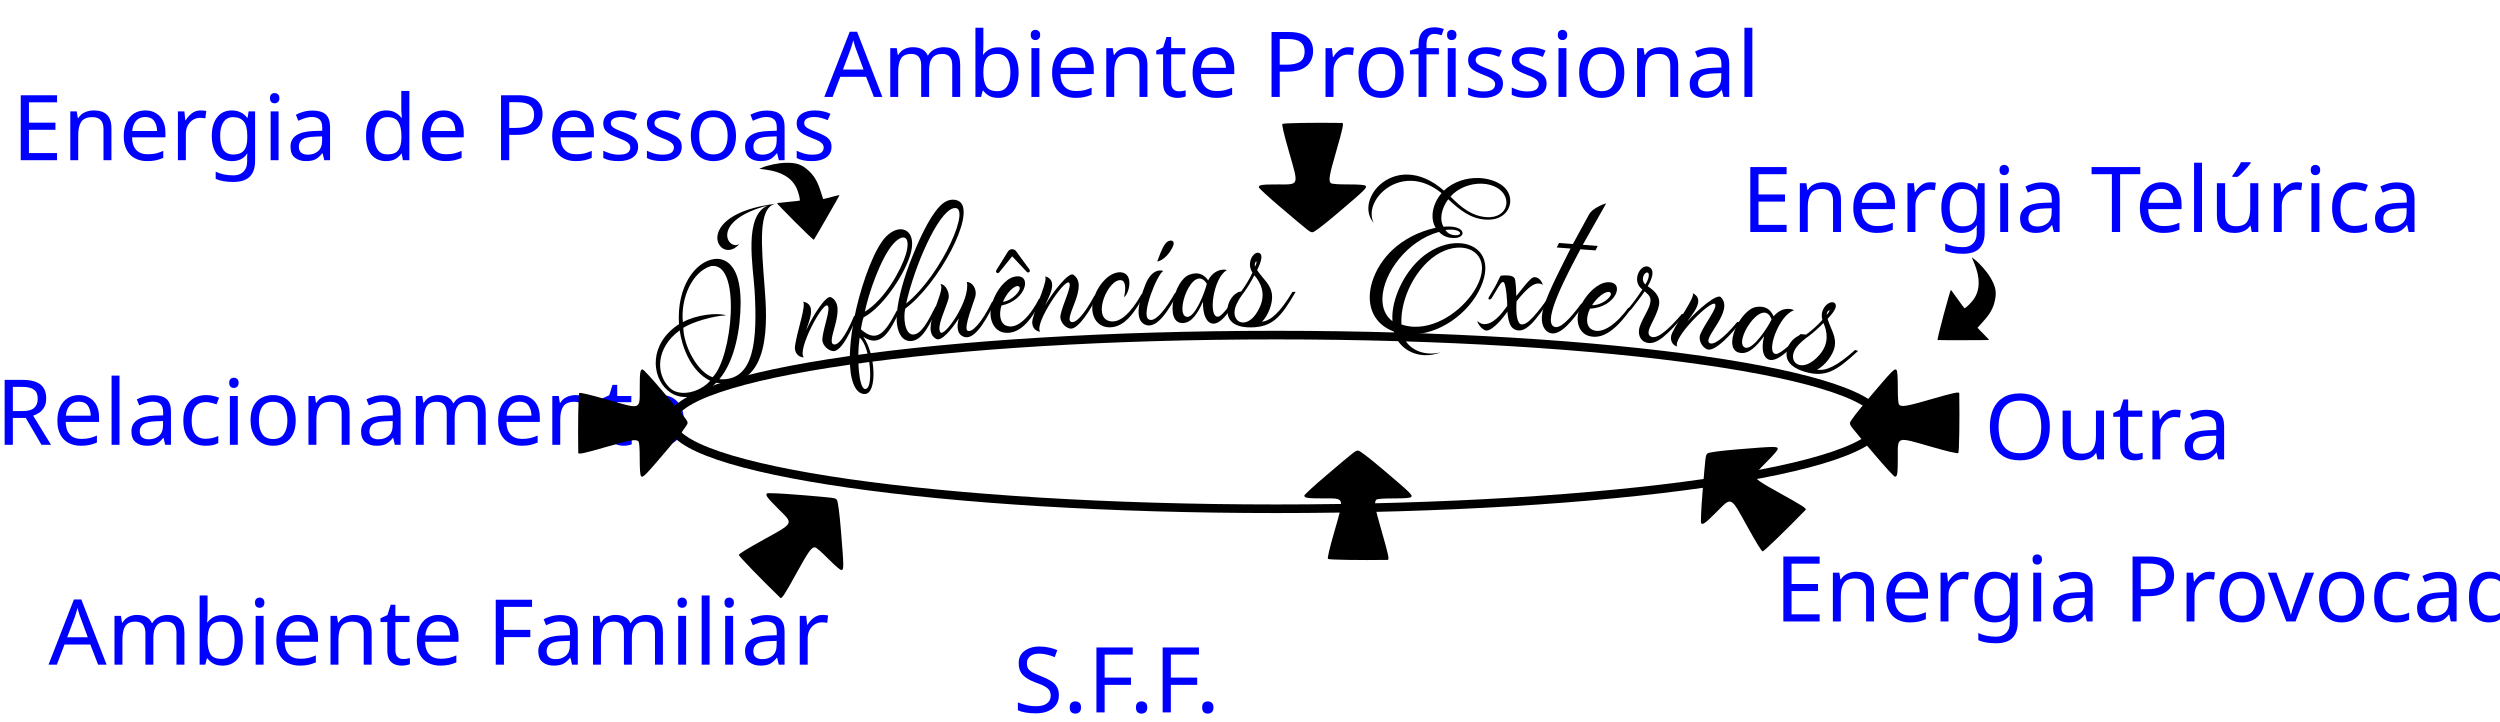
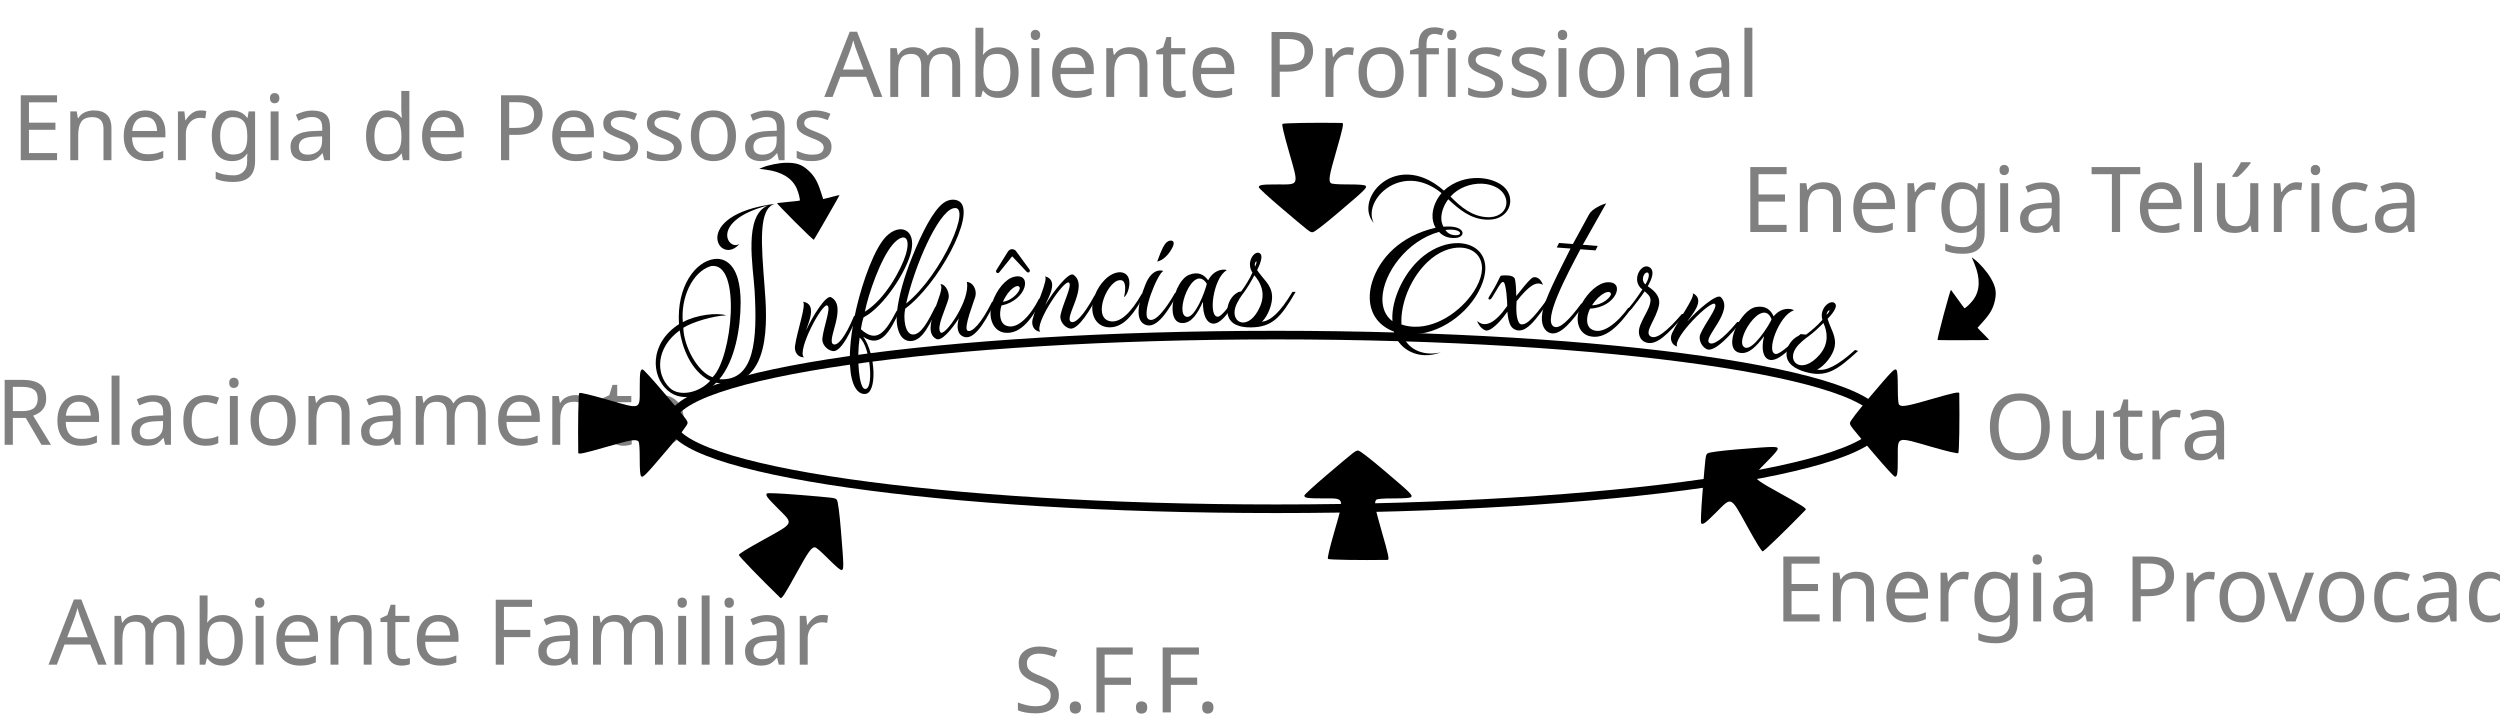
<svg xmlns="http://www.w3.org/2000/svg" width="1098.134" height="316.829" viewBox="0 0 290.548 83.828" version="1.1" id="svg8">
  <defs id="defs2" />
  <g id="layer1" transform="translate(-1.135879,-150.8577)">
-     <text xml:space="preserve" style="font-style:normal;font-weight:normal;font-size:10.583px;line-height:1.25;font-family:sans-serif;letter-spacing:0px;word-spacing:0px;fill:#0000ff;fill-opacity:1;stroke:none;stroke-width:0.265" x="203.525" y="177.82" id="telurica">
-       <tspan x="203.525" y="177.82" style="font-style:normal;font-variant:normal;font-weight:normal;font-stretch:normal;font-family:Madelican;-inkscape-font-specification:Madelican;fill:#0000ff;stroke-width:0.265" id="tspan43">Energia Telúrica</tspan>
+     <text xml:space="preserve" style="font-style:normal;font-weight:normal;font-size:10.583px;line-height:1.25;font-family:sans-serif;letter-spacing:0px;word-spacing:0px;fill:#808080;fill-opacity:1;stroke:none;stroke-width:0.265;" x="203.525" y="177.82" id="telurica">
+       <tspan x="203.525" y="177.82" style="font-style:normal;font-variant:normal;font-weight:normal;font-stretch:normal;font-family:Madelican;-inkscape-font-specification:Madelican;fill:#808080;stroke-width:0.265;" id="tspan43">Energia Telúrica</tspan>
    </text>
-     <text xml:space="preserve" style="font-style:normal;font-weight:normal;font-size:14.817px;line-height:1.25;font-family:sans-serif;letter-spacing:0px;word-spacing:0px;fill:#0000ff;fill-opacity:1;stroke:none;stroke-width:0.37" x="2.516" y="169.473" id="pessoas">
-       <tspan x="2.516" y="169.473" style="font-style:normal;font-variant:normal;font-weight:normal;font-stretch:normal;font-size:10.583px;font-family:Madelican;-inkscape-font-specification:Madelican;fill:#0000ff;stroke-width:0.37" id="tspan425">Energia de Pessoas</tspan>
+     <text xml:space="preserve" style="font-style:normal;font-weight:normal;font-size:14.817px;line-height:1.25;font-family:sans-serif;letter-spacing:0px;word-spacing:0px;fill:#808080;fill-opacity:1;stroke:none;stroke-width:0.37;" x="2.516" y="169.473" id="pessoas">
+       <tspan x="2.516" y="169.473" style="font-style:normal;font-variant:normal;font-weight:normal;font-stretch:normal;font-size:10.583px;font-family:Madelican;-inkscape-font-specification:Madelican;fill:#808080;stroke-width:0.37;" id="tspan425">Energia de Pessoas</tspan>
    </text>
-     <text id="profissional" y="162.127" x="96.935" style="font-style:normal;font-weight:normal;font-size:14.817px;line-height:1.25;font-family:sans-serif;letter-spacing:0px;word-spacing:0px;fill:#0000ff;fill-opacity:1;stroke:none;stroke-width:0.37" xml:space="preserve">
-       <tspan id="tspan573" style="font-style:normal;font-variant:normal;font-weight:normal;font-stretch:normal;font-size:10.583px;font-family:Madelican;-inkscape-font-specification:Madelican;fill:#0000ff;stroke-width:0.37" y="162.127" x="96.935">Ambiente Profissional</tspan>
+     <text id="profissional" y="162.127" x="96.935" style="font-style:normal;font-weight:normal;font-size:14.817px;line-height:1.25;font-family:sans-serif;letter-spacing:0px;word-spacing:0px;fill:#808080;fill-opacity:1;stroke:none;stroke-width:0.37;" xml:space="preserve">
+       <tspan id="tspan573" style="font-style:normal;font-variant:normal;font-weight:normal;font-stretch:normal;font-size:10.583px;font-family:Madelican;-inkscape-font-specification:Madelican;fill:#808080;stroke-width:0.37;" y="162.127" x="96.935">Ambiente Profissional</tspan>
    </text>
-     <text xml:space="preserve" style="font-style:normal;font-weight:normal;font-size:14.817px;line-height:1.25;font-family:sans-serif;letter-spacing:0px;word-spacing:0px;fill:#0000ff;fill-opacity:1;stroke:none;stroke-width:0.37" x="6.775" y="228.106" id="familiar">
-       <tspan x="6.775" y="228.106" style="font-style:normal;font-variant:normal;font-weight:normal;font-stretch:normal;font-size:10.583px;font-family:Madelican;-inkscape-font-specification:Madelican;fill:#0000ff;stroke-width:0.37" id="tspan625">Ambiente Familiar</tspan>
+     <text xml:space="preserve" style="font-style:normal;font-weight:normal;font-size:14.817px;line-height:1.25;font-family:sans-serif;letter-spacing:0px;word-spacing:0px;fill:#808080;fill-opacity:1;stroke:none;stroke-width:0.37;" x="6.775" y="228.106" id="familiar">
+       <tspan x="6.775" y="228.106" style="font-style:normal;font-variant:normal;font-weight:normal;font-stretch:normal;font-size:10.583px;font-family:Madelican;-inkscape-font-specification:Madelican;fill:#808080;stroke-width:0.37;" id="tspan625">Ambiente Familiar</tspan>
    </text>
-     <text id="sff" y="233.652" x="118.888" style="font-style:normal;font-weight:normal;font-size:14.817px;line-height:1.25;font-family:sans-serif;letter-spacing:0px;word-spacing:0px;fill:#0000ff;fill-opacity:1;stroke:none;stroke-width:0.37" xml:space="preserve">
-       <tspan id="tspan698" style="font-style:normal;font-variant:normal;font-weight:normal;font-stretch:normal;font-size:10.583px;font-family:Madelican;-inkscape-font-specification:Madelican;fill:#0000ff;stroke-width:0.37" y="233.652" x="118.888">S.F.F.</tspan>
+     <text id="sff" y="233.652" x="118.888" style="font-style:normal;font-weight:normal;font-size:14.817px;line-height:1.25;font-family:sans-serif;letter-spacing:0px;word-spacing:0px;fill:#808080;fill-opacity:1;stroke:none;stroke-width:0.37;" xml:space="preserve">
+       <tspan id="tspan698" style="font-style:normal;font-variant:normal;font-weight:normal;font-stretch:normal;font-size:10.583px;font-family:Madelican;-inkscape-font-specification:Madelican;fill:#808080;stroke-width:0.37;" y="233.652" x="118.888">S.F.F.</tspan>
    </text>
-     <text xml:space="preserve" style="font-style:normal;font-weight:normal;font-size:14.817px;line-height:1.25;font-family:sans-serif;letter-spacing:0px;word-spacing:0px;fill:#0000ff;fill-opacity:1;stroke:none;stroke-width:0.37" x="231.757" y="204.25" id="outra_externa">
-       <tspan x="231.757" y="204.25" style="font-style:normal;font-variant:normal;font-weight:normal;font-stretch:normal;font-size:10.583px;font-family:Madelican;-inkscape-font-specification:Madelican;fill:#0000ff;stroke-width:0.37" id="tspan723">Outra</tspan>
-       <tspan x="231.757" y="224.044" style="font-style:normal;font-variant:normal;font-weight:normal;font-stretch:normal;font-size:10.583px;font-family:Madelican;-inkscape-font-specification:Madelican;fill:#0000ff;stroke-width:0.37" id="tspan725" />
+     <text xml:space="preserve" style="font-style:normal;font-weight:normal;font-size:14.817px;line-height:1.25;font-family:sans-serif;letter-spacing:0px;word-spacing:0px;fill:#808080;fill-opacity:1;stroke:none;stroke-width:0.37;" x="231.757" y="204.25" id="outra_externa">
+       <tspan x="231.757" y="204.25" style="font-style:normal;font-variant:normal;font-weight:normal;font-stretch:normal;font-size:10.583px;font-family:Madelican;-inkscape-font-specification:Madelican;fill:#808080;stroke-width:0.37;" id="tspan723">Outra</tspan>
+       <tspan x="231.757" y="224.044" style="font-style:normal;font-variant:normal;font-weight:normal;font-stretch:normal;font-size:10.583px;font-family:Madelican;-inkscape-font-specification:Madelican;fill:#808080;stroke-width:0.37;" id="tspan725" />
    </text>
-     <text xml:space="preserve" style="font-style:normal;font-weight:normal;font-size:14.817px;line-height:1.25;font-family:sans-serif;letter-spacing:0px;word-spacing:0px;fill:#0000ff;fill-opacity:1;stroke:none;stroke-width:0.37" x="0.644" y="202.556" id="relacionamento">
-       <tspan x="0.644" y="202.556" style="font-style:normal;font-variant:normal;font-weight:normal;font-stretch:normal;font-size:10.583px;font-family:Madelican;-inkscape-font-specification:Madelican;fill:#0000ff;stroke-width:0.37" id="tspan733">Relacionamento</tspan>
-       <tspan x="0.644" y="222.35" style="font-style:normal;font-variant:normal;font-weight:normal;font-stretch:normal;font-size:10.583px;font-family:Madelican;-inkscape-font-specification:Madelican;fill:#0000ff;stroke-width:0.37" id="tspan735" />
+     <text xml:space="preserve" style="font-style:normal;font-weight:normal;font-size:14.817px;line-height:1.25;font-family:sans-serif;letter-spacing:0px;word-spacing:0px;fill:#808080;fill-opacity:1;stroke:none;stroke-width:0.37;" x="0.644" y="202.556" id="relacionamento">
+       <tspan x="0.644" y="202.556" style="font-style:normal;font-variant:normal;font-weight:normal;font-stretch:normal;font-size:10.583px;font-family:Madelican;-inkscape-font-specification:Madelican;fill:#808080;stroke-width:0.37;" id="tspan733">Relacionamento</tspan>
+       <tspan x="0.644" y="222.35" style="font-style:normal;font-variant:normal;font-weight:normal;font-stretch:normal;font-size:10.583px;font-family:Madelican;-inkscape-font-specification:Madelican;fill:#808080;stroke-width:0.37;" id="tspan735" />
    </text>
    <g aria-label="Influências Externas" transform="translate(0,-1.5875)" style="font-style:normal;font-weight:normal;font-size:10.583px;line-height:1.25;font-family:sans-serif;letter-spacing:0px;word-spacing:0px;fill:#000000;fill-opacity:1;stroke:none;stroke-width:0.265" id="text921">
      <path d="m 91.199,176.13 c -10.009,1.316 -6.463,7.424 -4.12,4.655 -1.337,0.903 -3.541,-2.681 3.345,-4.473 -2.911,1.116 -1.755,7.101 -1.588,9.917 0.32,5.62 0.035,10.568 -4.097,10.289 1.815,-2.161 2.462,-5.872 2.473,-8.93 -0.003,-1.035 -0.107,-1.992 -0.334,-2.766 -0.511,-1.756 -1.591,-2.432 -2.756,-2.269 -2.114,0.291 -4.361,3.101 -4.075,7.566 -3.508,2.28 -3.218,6.055 -1.312,7.706 1.872,1.612 4.471,0.364 5.627,-0.894 6.587,0.911 5.906,-7.607 5.638,-11.088 -0.385,-5.014 -0.77,-9.152 1.198,-9.714 z M 78.984,197.536 c -1.694,-1.613 -1.619,-4.689 1.145,-6.692 0.251,1.818 1.224,4.707 3.543,5.859 -1.295,1.422 -3.592,1.877 -4.688,0.832 z m 4.965,-1.249 c -1.742,-0.593 -3.349,-3.59 -3.399,-5.748 1.036,-0.655 3.428,-1.381 4.983,-1.444 -1.023,-0.341 -3.461,-0.079 -5.037,0.787 -0.272,-2.746 1.059,-5.853 3.271,-6.514 3.603,-0.559 2.457,10.749 0.181,12.919 z" style="font-style:normal;font-variant:normal;font-weight:normal;font-stretch:normal;font-size:16.933px;font-family:Madelican;-inkscape-font-specification:Madelican" id="path242" />
      <path d="m 98.022,192.468 c -0.991,-0.289 1.704,-4.417 -0.312,-5.483 -0.557,-0.298 -2.157,2.211 -2.887,3.857 0.173,-0.713 1.394,-3.08 -0.37,-3.331 0.428,0.327 -0.665,3.351 -0.922,5.132 -0.103,0.736 0.353,1.351 1.036,1.328 -0.86,-0.736 2.17,-6.465 2.743,-6.01 0.418,0.32 -0.461,2.457 -0.603,3.852 -0.065,0.604 0.519,1.342 1.237,1.439 0.998,0.12 2.263,-2.655 2.818,-4.139 l -0.368,0.057 c -1.053,2.524 -1.897,3.443 -2.372,3.299 z" style="font-style:normal;font-variant:normal;font-weight:normal;font-stretch:normal;font-size:16.933px;font-family:Madelican;-inkscape-font-specification:Madelican" id="path244" />
      <path d="m 104.122,179.929 c -1.337,1.367 -2.689,5.086 -3.447,8.288 -0.672,2.892 -0.842,5.13 -0.751,6.727 0.129,2.3 0.869,3.349 1.761,3.288 1.397,-0.091 1.252,-4.581 -0.223,-6.655 2.016,1.398 3.145,-0.635 4.251,-3.056 l -0.369,0.046 c -1.352,2.585 -2.318,3.789 -4.157,2.144 0.067,-0.467 0.171,-0.963 0.311,-1.38 2.394,-1.249 5.089,-5.486 5.556,-7.752 0.532,-2.541 -1.385,-3.218 -2.931,-1.65 z m -2.52,17.705 c -0.616,-0.198 -0.931,-3.45 -0.56,-5.946 1.295,1.03 1.695,6.296 0.56,5.946 z m 4.782,-15.538 c -0.512,1.639 -2.353,5.11 -4.736,6.575 0.419,-2.111 1.857,-6.207 3.233,-7.803 1.208,-1.401 2.204,-1.034 1.503,1.229 z" style="font-style:normal;font-variant:normal;font-weight:normal;font-stretch:normal;font-size:16.933px;font-family:Madelican;-inkscape-font-specification:Madelican" id="path246" />
      <path d="m 112.718,175.923 c -0.411,-0.348 -1.233,-0.419 -1.949,0.122 -1.187,0.89 -2.484,3.42 -3.623,6.267 -0.963,2.388 -1.562,4.595 -1.756,6.312 -0.201,1.642 0.209,3.412 1.486,3.46 1.519,0.057 2.37,-2.128 3.335,-4.025 l -0.37,0.039 c -0.775,1.561 -1.664,3.309 -2.654,3.222 -0.906,-0.079 -1.09,-1.989 -0.84,-3.013 3.834,-2.839 8.155,-10.842 6.372,-12.384 z m -0.804,0.733 c 2.328,-0.635 -1.277,7.7 -5.463,11.066 0.927,-4.229 3.652,-10.577 5.463,-11.066 z" style="font-style:normal;font-variant:normal;font-weight:normal;font-stretch:normal;font-size:16.933px;font-family:Madelican;-inkscape-font-specification:Madelican" id="path248" />
      <path d="m 113.582,190.88 c -0.522,-0.279 0.808,-3.538 0.917,-4.012 0.183,-0.771 -0.306,-1.633 -0.997,-1.657 0.448,2.119 -2.63,6.483 -3.075,5.849 -0.454,-0.65 0.553,-2.545 0.943,-3.898 0.172,-0.604 -0.306,-1.725 -0.95,-1.694 0.756,0.782 -2.469,5.365 -0.465,6.372 0.582,0.299 1.714,-1.01 2.616,-2.391 -0.267,0.944 -0.214,1.861 0.59,2.14 1.001,0.354 2.175,-1.05 3.64,-4.097 l -0.371,0.032 c -1.26,2.531 -2.353,3.621 -2.849,3.357 z" style="font-style:normal;font-variant:normal;font-weight:normal;font-stretch:normal;font-size:16.933px;font-family:Madelican;-inkscape-font-specification:Madelican" id="path250" />
      <path d="m 118.022,190.273 c -0.606,-0.265 -0.836,-1.203 -0.497,-2.32 2.991,-0.618 3.617,-3.842 1.48,-3.341 -1.02,0.235 -2.034,1.53 -2.52,2.914 -0.644,1.867 0.117,3.431 1.412,3.584 1.939,0.241 3.315,-1.825 4.379,-3.977 l -0.379,0.026 c -0.92,1.828 -2.49,3.724 -3.874,3.114 z m 1.624,-4.395 c 0.098,0.35 -0.771,1.461 -1.951,1.649 0.658,-1.536 1.799,-2.186 1.951,-1.649 z m -0.877,-3.645 1.68,1.792 c 0.062,0.062 0.13,0.091 0.188,0.087 0.008,-5.6e-4 0.033,-0.002 0.074,-0.013 0.041,-0.011 0.071,-0.054 0.099,-0.123 0.015,-0.026 0.021,-0.059 0.019,-0.084 -0.003,-0.041 -0.022,-0.081 -0.05,-0.129 l -1.553,-2.124 c -0.083,-0.127 -0.221,-0.2 -0.413,-0.229 -0.034,-0.006 -0.067,-0.004 -0.108,-9.6e-4 -0.148,0.01 -0.292,0.094 -0.422,0.261 l -1.352,2.172 c -0.03,0.052 -0.043,0.102 -0.039,0.152 0.002,0.025 0.012,0.057 0.04,0.105 0.019,0.04 0.071,0.07 0.138,0.082 0.017,-0.001 0.034,0.006 0.042,0.005 0.058,-0.004 0.113,-0.041 0.159,-0.094 z" style="font-style:normal;font-variant:normal;font-weight:normal;font-stretch:normal;font-size:16.933px;font-family:Madelican;-inkscape-font-specification:Madelican" id="path252" />
      <path d="m 125.628,189.858 c -0.956,-0.389 2.146,-4.219 0.25,-5.486 -0.524,-0.353 -2.372,1.979 -3.267,3.541 0.245,-0.692 1.701,-2.921 -0.027,-3.352 0.392,0.369 -1.004,3.265 -1.443,5.01 -0.177,0.721 0.213,1.38 0.895,1.427 -0.78,-0.82 2.82,-6.209 3.344,-5.698 0.383,0.361 -0.71,2.397 -0.994,3.77 -0.126,0.594 0.379,1.388 1.084,1.558 0.98,0.222 2.523,-2.409 3.227,-3.829 l -0.372,0.019 c -1.306,2.403 -2.24,3.231 -2.697,3.039 z" style="font-style:normal;font-variant:normal;font-weight:normal;font-stretch:normal;font-size:16.933px;font-family:Madelican;-inkscape-font-specification:Madelican" id="path254" />
      <path d="m 130.065,189.759 c -2.047,-0.525 -0.093,-5.011 1.39,-4.745 0.525,0.096 0.535,1.014 0.315,1.957 0.536,-0.261 1.259,-2.771 -0.425,-2.888 -1.242,-0.01 -2.433,1.277 -2.99,2.73 -0.744,1.948 0.065,3.63 1.68,3.675 1.839,0.045 3.048,-1.855 4.161,-3.892 l -0.372,0.014 c -1.287,2.25 -2.565,3.45 -3.76,3.148 z" style="font-style:normal;font-variant:normal;font-weight:normal;font-stretch:normal;font-size:16.933px;font-family:Madelican;-inkscape-font-specification:Madelican" id="path256" />
      <path d="m 137.687,186.507 c -0.978,1.707 -2.307,3.547 -3.074,3.039 -0.885,-0.579 1.059,-5.307 1.712,-5.598 -0.16,-0.111 -1.325,-0.352 -2.089,1.614 -0.656,1.681 -1.32,3.966 -0.07,4.593 1.434,0.704 2.876,-1.859 3.892,-3.658 z m -0.305,-5.269 c 0.471,-0.898 -0.218,-0.995 -0.639,-0.652 -0.299,0.257 -0.59,0.786 -1.119,2.256 0.609,-0.116 1.287,-0.698 1.758,-1.604 z" style="font-style:normal;font-variant:normal;font-weight:normal;font-stretch:normal;font-size:16.933px;font-family:Madelican;-inkscape-font-specification:Madelican" id="path258" />
      <path d="m 142.734,189.243 c -1.254,0.211 -0.603,-4.53 0.963,-5.382 0.015,-0.116 -1.37,-0.325 -2.148,1.16 -0.516,-0.695 -1.175,-1.031 -2.202,-0.642 -1.775,0.666 -2.902,5.588 -0.802,5.611 1.075,0.016 1.776,-1.12 2.399,-2.479 -0.03,1.679 0.486,2.432 1.075,2.538 1.236,0.236 2.679,-2.574 3.397,-3.677 l -0.372,0.006 c -1.207,2.037 -2.03,2.82 -2.31,2.866 z m -3.663,0.027 c -1.55,-0.231 0.723,-6.371 2.319,-3.85 -0.192,0.904 -1.374,3.992 -2.319,3.85 z" style="font-style:normal;font-variant:normal;font-weight:normal;font-stretch:normal;font-size:16.933px;font-family:Madelican;-inkscape-font-specification:Madelican" id="path260" />
      <path d="m 147.796,189.838 c 0.701,-0.655 1.268,-2.12 1.175,-3.087 -0.119,-1.265 -1.005,-1.817 -1.735,-2.914 0.239,-0.488 0.847,-1.738 0.243,-1.993 -0.621,-0.255 -1.552,1.12 -0.788,2.284 -0.296,0.704 -0.938,1.706 -1.309,2.194 -0.942,0.11 -1.791,1.427 -1.565,2.625 0.243,1.281 1.533,1.567 2.732,1.548 2.456,-0.047 3.437,-1.141 5.166,-4.13 l -0.372,9.1e-4 c -1.441,2.401 -2.514,3.347 -3.547,3.473 z m -0.793,-6.414 c -0.208,-0.504 0.469,-1.035 0,0 z m -2.303,4.76 c 0.205,-0.687 0.798,-1.499 1.013,-1.764 0.42,-0.572 0.89,-1.366 1.202,-1.979 0.713,0.817 1.344,2.047 0.67,3.612 -1.241,2.889 -3.451,2.042 -2.885,0.131 z" style="font-style:normal;font-variant:normal;font-weight:normal;font-stretch:normal;font-size:16.933px;font-family:Madelican;-inkscape-font-specification:Madelican" id="path262" />
      <path d="m 166.7,193.724 c 0.603,0.021 1.236,-0.08 1.882,-0.33 -0.451,0.108 -0.882,0.15 -1.287,0.136 -1.702,-0.061 -2.938,-1.123 -3.119,-2.329 0.279,0.051 0.56,0.078 0.841,0.088 3.297,0.118 6.828,-2.379 8.213,-5.481 0.342,-0.765 0.507,-1.455 0.529,-2.058 0.068,-1.9 -1.292,-2.983 -3.076,-3.047 -1.264,-0.045 -2.737,0.423 -4.073,1.468 -2.043,1.598 -3.571,4.53 -3.659,6.993 -0.007,0.207 0.002,0.414 0.011,0.613 -0.846,-0.634 -1.2,-1.607 -1.161,-2.714 0.103,-2.884 2.877,-6.657 6.578,-7.666 0.486,0.522 1.067,0.692 1.596,0.711 0.124,0.004 0.24,3e-4 0.356,-0.012 0.49,-0.04 0.771,-0.287 0.781,-0.551 0.012,-0.347 -0.445,-0.736 -1.486,-0.773 -0.215,-0.008 -0.463,-10e-6 -0.729,0.024 -0.187,-0.313 -0.265,-0.688 -0.251,-1.093 0.025,-0.686 0.316,-1.445 0.803,-2.098 1.289,1.196 2.598,2.302 4.466,2.369 l 0.248,6e-4 c 1.564,-0.019 2.453,-1.038 2.492,-2.12 0.026,-0.727 -0.336,-1.493 -1.128,-1.993 -0.688,-0.438 -1.572,-0.693 -2.522,-0.727 -1.396,-0.05 -2.918,0.392 -4.065,1.46 -1.452,-1.276 -2.88,-1.816 -4.145,-1.861 -2.628,-0.094 -4.562,1.938 -4.629,3.831 -0.023,0.636 0.17,1.264 0.623,1.785 -0.178,-0.346 -0.255,-0.729 -0.241,-1.126 0.065,-1.818 2.074,-3.856 4.652,-3.764 1.091,0.039 2.284,0.462 3.473,1.431 -0.639,0.747 -1.02,1.676 -1.051,2.544 -0.019,0.529 0.095,1.046 0.361,1.477 -4.104,0.945 -6.539,3.564 -7.383,6.322 -0.16,0.532 -0.253,1.058 -0.271,1.571 -0.064,1.801 0.788,3.412 2.788,4.17 0.407,1.578 1.84,2.688 3.583,2.751 z m -1.222,-3.303 c -0.496,-0.018 -0.989,-0.102 -1.471,-0.268 -0.009,-0.207 -0.01,-0.414 -0.003,-0.621 0.082,-2.297 1.226,-4.904 3.025,-6.627 1.268,-1.212 2.676,-1.725 3.849,-1.683 1.463,0.052 2.546,0.976 2.492,2.505 -0.022,0.611 -0.229,1.324 -0.663,2.119 -1.327,2.393 -4.296,4.678 -7.229,4.573 z m 4.864,-10.64 -0.091,-0.003 c -0.554,-0.02 -0.893,-0.255 -1.137,-0.603 0.274,-0.04 0.515,-0.048 0.721,-0.04 0.669,0.024 1.001,0.243 0.994,0.424 -0.004,0.124 -0.174,0.225 -0.488,0.223 z m 3.699,-2.093 c -1.801,-0.064 -3.079,-1.136 -4.332,-2.397 0.888,-1.011 2.33,-1.547 3.661,-1.499 0.653,0.023 1.267,0.186 1.786,0.494 0.729,0.44 1.077,1.122 1.054,1.759 -0.029,0.818 -0.668,1.565 -1.904,1.645 z" style="font-style:normal;font-variant:normal;font-weight:normal;font-stretch:normal;font-size:16.933px;font-family:Madelican;-inkscape-font-specification:Madelican" id="path264" />
      <path d="m 177.389,187.458 c 0.711,-0.909 1.311,-1.509 1.794,-1.819 0.491,-0.301 0.915,-0.324 1.272,-0.079 -0.134,-0.381 -0.317,-0.641 -0.556,-0.78 -0.24,-0.139 -0.446,-0.16 -0.616,-0.08 -0.163,0.089 -0.373,0.275 -0.614,0.55 -0.249,0.283 -0.527,0.614 -0.832,1.001 -0.153,0.198 -0.314,0.395 -0.484,0.6 -0.005,-0.323 -0.014,-0.705 -0.045,-1.138 -0.032,-0.424 -0.071,-0.725 -0.135,-0.903 -0.097,-0.18 -0.313,-0.293 -0.65,-0.339 -0.337,-0.037 -0.652,-0.032 -0.937,0.008 -0.042,0.006 -0.143,0.165 -0.286,0.479 -0.202,0.46 -0.584,1.14 -1.146,2.05 -0.038,0.072 -0.042,0.138 -0.012,0.19 0.03,0.052 0.078,0.071 0.154,0.051 0.075,-0.012 0.154,-0.082 0.237,-0.209 0.184,-0.295 0.35,-0.566 0.499,-0.831 0.167,-0.296 0.315,-0.536 0.451,-0.726 0.127,-0.183 0.249,-0.275 0.356,-0.268 0.09,0.022 0.164,0.159 0.223,0.42 0.058,0.26 0.115,0.554 0.152,0.896 0.037,0.342 0.059,0.658 0.074,0.941 0.016,0.283 0.021,0.457 0.017,0.531 -0.727,1.032 -1.38,1.679 -1.96,1.95 -0.58,0.271 -1.081,0.206 -1.512,-0.193 5.9e-4,0.124 0.089,0.304 0.257,0.53 0.159,0.234 0.38,0.413 0.646,0.545 0.194,0.07 0.447,0.003 0.75,-0.202 0.303,-0.205 0.618,-0.484 0.947,-0.844 0.329,-0.361 0.625,-0.732 0.89,-1.121 0.021,0.324 0.069,0.626 0.126,0.903 0.039,0.168 0.087,0.328 0.144,0.481 0.149,0.399 0.415,0.655 0.814,0.771 0.368,0.081 0.729,0.004 1.083,-0.231 0.354,-0.235 0.715,-0.569 1.082,-1.018 0.367,-0.449 0.755,-0.947 1.154,-1.511 0.154,-0.214 0.308,-0.42 0.47,-0.634 l -0.38,-0.024 c -0.01,0.024 -0.027,0.04 -0.045,0.064 -0.29,0.405 -0.606,0.816 -0.946,1.234 -0.341,0.426 -0.678,0.778 -1.002,1.065 -0.333,0.286 -0.63,0.408 -0.885,0.376 -0.221,-0.039 -0.379,-0.297 -0.482,-0.784 -0.096,-0.462 -0.123,-1.093 -0.065,-1.901 z" style="font-style:normal;font-variant:normal;font-weight:normal;font-stretch:normal;font-size:16.933px;font-family:Madelican;-inkscape-font-specification:Madelican" id="path266" />
      <path d="m 185.827,177.343 -1.892,3.462 -1.608,-0.124 -0.264,0.527 1.599,0.123 c -1.403,2.828 -2.982,5.783 -3.278,7.468 -0.237,1.358 0.27,2.202 0.978,2.372 1.157,0.263 2.514,-1.415 3.92,-3.414 l -0.371,-0.029 c -1.408,1.915 -2.529,3.015 -3.191,2.674 -1.339,-0.7 1.544,-6.059 3.088,-8.984 l 1.757,0.127 0.255,-0.511 -1.731,-0.141 2.717,-4.816 c -0.414,0.101 -1.649,0.636 -1.98,1.266 z" style="font-style:normal;font-variant:normal;font-weight:normal;font-stretch:normal;font-size:16.933px;font-family:Madelican;-inkscape-font-specification:Madelican" id="path268" />
      <path d="m 186.051,190.684 c -0.556,-0.359 -0.634,-1.321 -0.122,-2.369 3.051,-0.134 4.183,-3.218 1.993,-3.063 -1.044,0.07 -2.252,1.187 -2.952,2.476 -0.933,1.741 -0.43,3.406 0.824,3.763 1.876,0.547 3.563,-1.274 4.956,-3.23 l -0.379,-0.035 c -1.199,1.658 -3.051,3.281 -4.32,2.458 z m 2.303,-4.081 c 0.042,0.361 -0.994,1.32 -2.189,1.318 0.894,-1.412 2.124,-1.872 2.189,-1.318 z" style="font-style:normal;font-variant:normal;font-weight:normal;font-stretch:normal;font-size:16.933px;font-family:Madelican;-inkscape-font-specification:Madelican" id="path270" />
      <path d="m 192.874,191.474 c -0.587,-0.541 0.749,-1.97 1.062,-3.54 0.229,-1.131 -0.692,-1.81 -1.302,-2.221 0.499,-0.867 0.806,-1.739 0.28,-2.157 -0.954,-0.758 -2.33,1.456 -0.906,2.535 -0.526,0.814 -1.009,1.474 -1.578,2.158 -0.22,0.249 -0.075,0.582 0.37,0.042 0.233,-0.29 1.18,-1.513 1.475,-1.987 0.6,0.501 0.738,0.75 0.665,1.241 -0.117,0.802 -0.686,1.486 -1.173,2.687 -0.392,0.954 -0.033,1.819 0.685,2.017 1.204,0.387 2.495,-0.93 4.527,-3.277 l -0.37,-0.042 c -1.642,1.918 -3.065,3.153 -3.736,2.544 z m -0.507,-5.975 c -0.535,-0.419 -0.228,-1.208 0.045,-1.343 0.449,-0.215 0.503,0.474 -0.045,1.343 z" style="font-style:normal;font-variant:normal;font-weight:normal;font-stretch:normal;font-size:16.933px;font-family:Madelican;-inkscape-font-specification:Madelican" id="path272" />
      <path d="m 199.81,192.309 c -0.862,-0.568 2.93,-3.718 1.319,-5.331 -0.444,-0.449 -2.713,1.477 -3.896,2.834 0.376,-0.63 2.24,-2.532 0.629,-3.292 0.312,0.438 -1.624,3.006 -2.395,4.631 -0.315,0.673 -0.061,1.395 0.598,1.574 -0.604,-0.957 3.98,-5.537 4.394,-4.934 0.305,0.429 -1.166,2.212 -1.713,3.502 -0.24,0.558 0.1,1.435 0.758,1.74 0.918,0.409 2.946,-1.869 3.913,-3.124 l -0.368,-0.054 c -1.751,2.101 -2.828,2.73 -3.239,2.453 z" style="font-style:normal;font-variant:normal;font-weight:normal;font-stretch:normal;font-size:16.933px;font-family:Madelican;-inkscape-font-specification:Madelican" id="path274" />
      <path d="m 207.539,193.586 c -1.27,-0.057 0.36,-4.556 2.069,-5.061 0.039,-0.11 -1.271,-0.605 -2.343,0.684 -0.359,-0.787 -0.932,-1.254 -2.018,-1.089 -1.875,0.279 -4.009,4.855 -1.96,5.319 1.048,0.241 1.972,-0.723 2.865,-1.921 -0.382,1.635 -0.034,2.479 0.519,2.707 1.159,0.49 3.159,-1.955 4.092,-2.884 l -0.365,-0.072 c -1.607,1.739 -2.576,2.332 -2.859,2.318 z m -3.587,-0.742 c -1.467,-0.551 2.043,-6.078 3.074,-3.278 -0.377,0.844 -2.18,3.615 -3.074,3.278 z" style="font-style:normal;font-variant:normal;font-weight:normal;font-stretch:normal;font-size:16.933px;font-family:Madelican;-inkscape-font-specification:Madelican" id="path276" />
      <path d="m 212.32,195.402 c 0.862,-0.421 1.833,-1.656 2.026,-2.608 0.256,-1.244 -0.43,-2.031 -0.807,-3.294 0.371,-0.397 1.319,-1.415 0.815,-1.835 -0.519,-0.425 -1.811,0.617 -1.422,1.954 -0.489,0.586 -1.396,1.357 -1.894,1.715 -0.933,-0.171 -2.13,0.841 -2.264,2.053 -0.142,1.296 1.008,1.947 2.16,2.279 2.362,0.673 3.62,-0.086 6.148,-2.439 l -0.356,-0.108 c -2.08,1.875 -3.382,2.465 -4.407,2.284 z m 1.117,-6.366 c -0.051,-0.543 0.751,-0.852 0,0 z m -3.595,3.878 c 0.397,-0.597 1.202,-1.2 1.484,-1.39 0.569,-0.424 1.25,-1.047 1.728,-1.541 0.443,0.99 0.687,2.351 -0.415,3.65 -2.032,2.399 -3.898,0.944 -2.798,-0.718 z" style="font-style:normal;font-variant:normal;font-weight:normal;font-stretch:normal;font-size:16.933px;font-family:Madelican;-inkscape-font-specification:Madelican" id="path278" />
    </g>
    <ellipse style="opacity:1;fill:none;fill-opacity:1;stroke:#000000;stroke-width:1;stroke-linejoin:round;stroke-miterlimit:4;stroke-dasharray:none;stroke-dashoffset:0;stroke-opacity:1" id="path923" transform="scale(-1)" ry="10.091" rx="70.309" cy="-199.894" cx="-149.446" />
    <path id="path1098" d="m 75.646,206.203 c -0.111,-0.111 -0.161,-0.738 -0.161,-2.026 0,-1.274 -0.05,-1.916 -0.159,-2.024 -0.28,-0.28 -0.891,-0.175 -3.688,0.635 -2.653,0.768 -3.295,0.903 -3.298,0.695 -0.05,-3.178 0.01,-6.841 0.113,-6.944 0.088,-0.088 1.172,0.166 3.247,0.762 4.001,1.148 3.786,1.223 3.786,-1.318 0,-1.864 0.05,-2.191 0.336,-2.191 0.096,0 1.148,1.146 2.337,2.547 2.947,3.472 2.884,3.391 2.882,3.714 -9.2e-4,0.178 -0.833,1.268 -2.189,2.867 -2.753,3.246 -2.994,3.494 -3.205,3.283 z" style="fill:#000000;stroke-width:0.132" />
    <path style="fill:#000000;stroke-width:0.132" d="m 221.536,193.848 c 0.111,0.111 0.161,0.738 0.161,2.026 0,1.274 0.05,1.916 0.159,2.024 0.28,0.28 0.891,0.175 3.688,-0.635 2.653,-0.768 3.295,-0.903 3.298,-0.695 0.05,3.178 -0.01,6.841 -0.113,6.944 -0.088,0.088 -1.172,-0.166 -3.247,-0.762 -4.001,-1.148 -3.786,-1.223 -3.786,1.318 0,1.864 -0.05,2.191 -0.336,2.191 -0.096,0 -1.148,-1.146 -2.337,-2.547 -2.947,-3.472 -2.884,-3.391 -2.882,-3.714 9.2e-4,-0.178 0.833,-1.268 2.189,-2.867 2.753,-3.246 2.994,-3.494 3.205,-3.283 z" id="path1100" />
    <path id="path1104" d="m 207.744,203.02 c 2e-5,0.157 -0.408,0.635 -1.319,1.547 -0.901,0.901 -1.319,1.39 -1.319,1.544 0,0.396 0.506,0.754 3.057,2.159 2.419,1.333 2.969,1.691 2.823,1.841 -2.212,2.282 -4.844,4.83 -4.99,4.83 -0.125,7e-5 -0.711,-0.946 -1.757,-2.835 -2.017,-3.641 -1.812,-3.542 -3.609,-1.745 -1.318,1.318 -1.584,1.514 -1.787,1.311 -0.068,-0.068 -0.001,-1.622 0.148,-3.453 0.371,-4.539 0.358,-4.437 0.589,-4.664 0.127,-0.125 1.485,-0.308 3.575,-0.48 4.242,-0.349 4.588,-0.353 4.588,-0.055 z" style="fill:#000000;stroke-width:0.132" />
    <path id="path1108" d="m 165.137,208.622 c -0.111,0.111 -0.738,0.161 -2.026,0.161 -1.274,2e-5 -1.916,0.05 -2.024,0.159 -0.28,0.28 -0.175,0.891 0.635,3.688 0.768,2.653 0.903,3.295 0.695,3.298 -3.178,0.05 -6.841,-0.01 -6.944,-0.113 -0.088,-0.088 0.166,-1.172 0.762,-3.247 1.148,-4.001 1.223,-3.786 -1.318,-3.786 -1.864,-1e-5 -2.191,-0.05 -2.191,-0.336 -2e-5,-0.096 1.146,-1.148 2.547,-2.337 3.472,-2.947 3.391,-2.884 3.714,-2.882 0.178,8.8e-4 1.268,0.833 2.867,2.189 3.246,2.753 3.494,2.994 3.283,3.205 z" style="fill:#000000;stroke-width:0.132" />
    <path style="fill:#000000;stroke-width:0.132" d="m 98.924,217.103 c -0.157,-2e-5 -0.635,-0.408 -1.547,-1.319 -0.901,-0.901 -1.39,-1.319 -1.544,-1.319 -0.396,2e-5 -0.754,0.506 -2.159,3.057 -1.333,2.419 -1.691,2.969 -1.841,2.823 -2.282,-2.212 -4.83,-4.844 -4.83,-4.99 -6.9e-5,-0.125 0.946,-0.711 2.835,-1.757 3.641,-2.017 3.542,-1.812 1.745,-3.609 -1.318,-1.318 -1.514,-1.584 -1.311,-1.787 0.068,-0.068 1.622,-9.9e-4 3.453,0.148 4.539,0.371 4.437,0.358 4.664,0.589 0.125,0.127 0.308,1.485 0.48,3.575 0.349,4.242 0.353,4.588 0.055,4.588 z" id="path1114" />
    <path style="fill:#000000;stroke-width:0.089" d="m 91.439,174.462 c 0.038,-0.014 0.63,-0.079 1.317,-0.142 0.686,-0.063 1.279,-0.129 1.317,-0.147 0.087,-0.041 -0.114,-0.883 -0.328,-1.377 -0.528,-1.219 -1.748,-1.976 -3.568,-2.216 l -0.799,-0.106 0.331,-0.137 c 0.746,-0.31 1.972,-0.555 2.808,-0.562 1.175,-0.01 1.797,0.201 2.529,0.861 0.703,0.633 1.069,1.243 1.456,2.428 l 0.303,0.928 0.377,-0.088 c 0.207,-0.048 0.635,-0.159 0.95,-0.246 0.315,-0.087 0.573,-0.141 0.573,-0.119 -1.1e-5,0.055 -2.908,5.108 -2.982,5.182 -0.038,0.038 -0.871,-0.749 -2.206,-2.085 -1.18,-1.18 -2.115,-2.158 -2.077,-2.172 z" id="path1116" />
-     <text id="provocada" y="223.085" x="207.363" style="font-style:normal;font-weight:normal;font-size:10.583px;line-height:1.25;font-family:sans-serif;letter-spacing:0px;word-spacing:0px;fill:#0000ff;fill-opacity:1;stroke:none;stroke-width:0.265" xml:space="preserve">
-       <tspan id="tspan357" style="font-style:normal;font-variant:normal;font-weight:normal;font-stretch:normal;font-family:Madelican;-inkscape-font-specification:Madelican;fill:#0000ff;stroke-width:0.265" y="223.085" x="207.363">Energia Provocada</tspan>
+     <text id="provocada" y="223.085" x="207.363" style="font-style:normal;font-weight:normal;font-size:10.583px;line-height:1.25;font-family:sans-serif;letter-spacing:0px;word-spacing:0px;fill:#808080;fill-opacity:1;stroke:none;stroke-width:0.265;" xml:space="preserve">
+       <tspan id="tspan357" style="font-style:normal;font-variant:normal;font-weight:normal;font-stretch:normal;font-family:Madelican;-inkscape-font-specification:Madelican;fill:#808080;stroke-width:0.265;" y="223.085" x="207.363">Energia Provocada</tspan>
    </text>
    <path id="path1495" d="m 227.871,184.541 c 0.031,0.026 0.383,0.507 0.781,1.07 0.398,0.563 0.752,1.043 0.786,1.067 0.079,0.055 0.708,-0.54 1.029,-0.973 0.791,-1.067 0.838,-2.502 0.136,-4.198 l -0.308,-0.745 0.284,0.218 c 0.641,0.491 1.467,1.43 1.891,2.151 0.596,1.012 0.724,1.657 0.519,2.621 -0.197,0.925 -0.542,1.547 -1.375,2.475 l -0.652,0.726 0.265,0.282 c 0.146,0.155 0.455,0.47 0.688,0.699 0.233,0.229 0.408,0.426 0.39,0.436 -0.048,0.027 -5.877,0.036 -5.979,0.008 -0.052,-0.014 0.214,-1.129 0.702,-2.953 0.432,-1.612 0.811,-2.91 0.843,-2.885 z" style="fill:#000000;stroke-width:0.089" />
    <path style="fill:#000000;stroke-width:0.132" d="m 159.845,172.452 c -0.111,-0.111 -0.738,-0.161 -2.026,-0.161 -1.274,-2e-5 -1.916,-0.05 -2.024,-0.159 -0.28,-0.28 -0.175,-0.891 0.635,-3.688 0.768,-2.653 0.903,-3.295 0.695,-3.298 -3.178,-0.05 -6.841,0.01 -6.944,0.113 -0.088,0.088 0.166,1.172 0.762,3.247 1.148,4.001 1.223,3.786 -1.318,3.786 -1.864,1e-5 -2.191,0.05 -2.191,0.336 -2e-5,0.096 1.146,1.148 2.547,2.337 3.472,2.947 3.391,2.884 3.714,2.882 0.178,-8.8e-4 1.268,-0.833 2.867,-2.189 3.246,-2.753 3.494,-2.994 3.283,-3.205 z" id="path281" />
  </g>
</svg>
